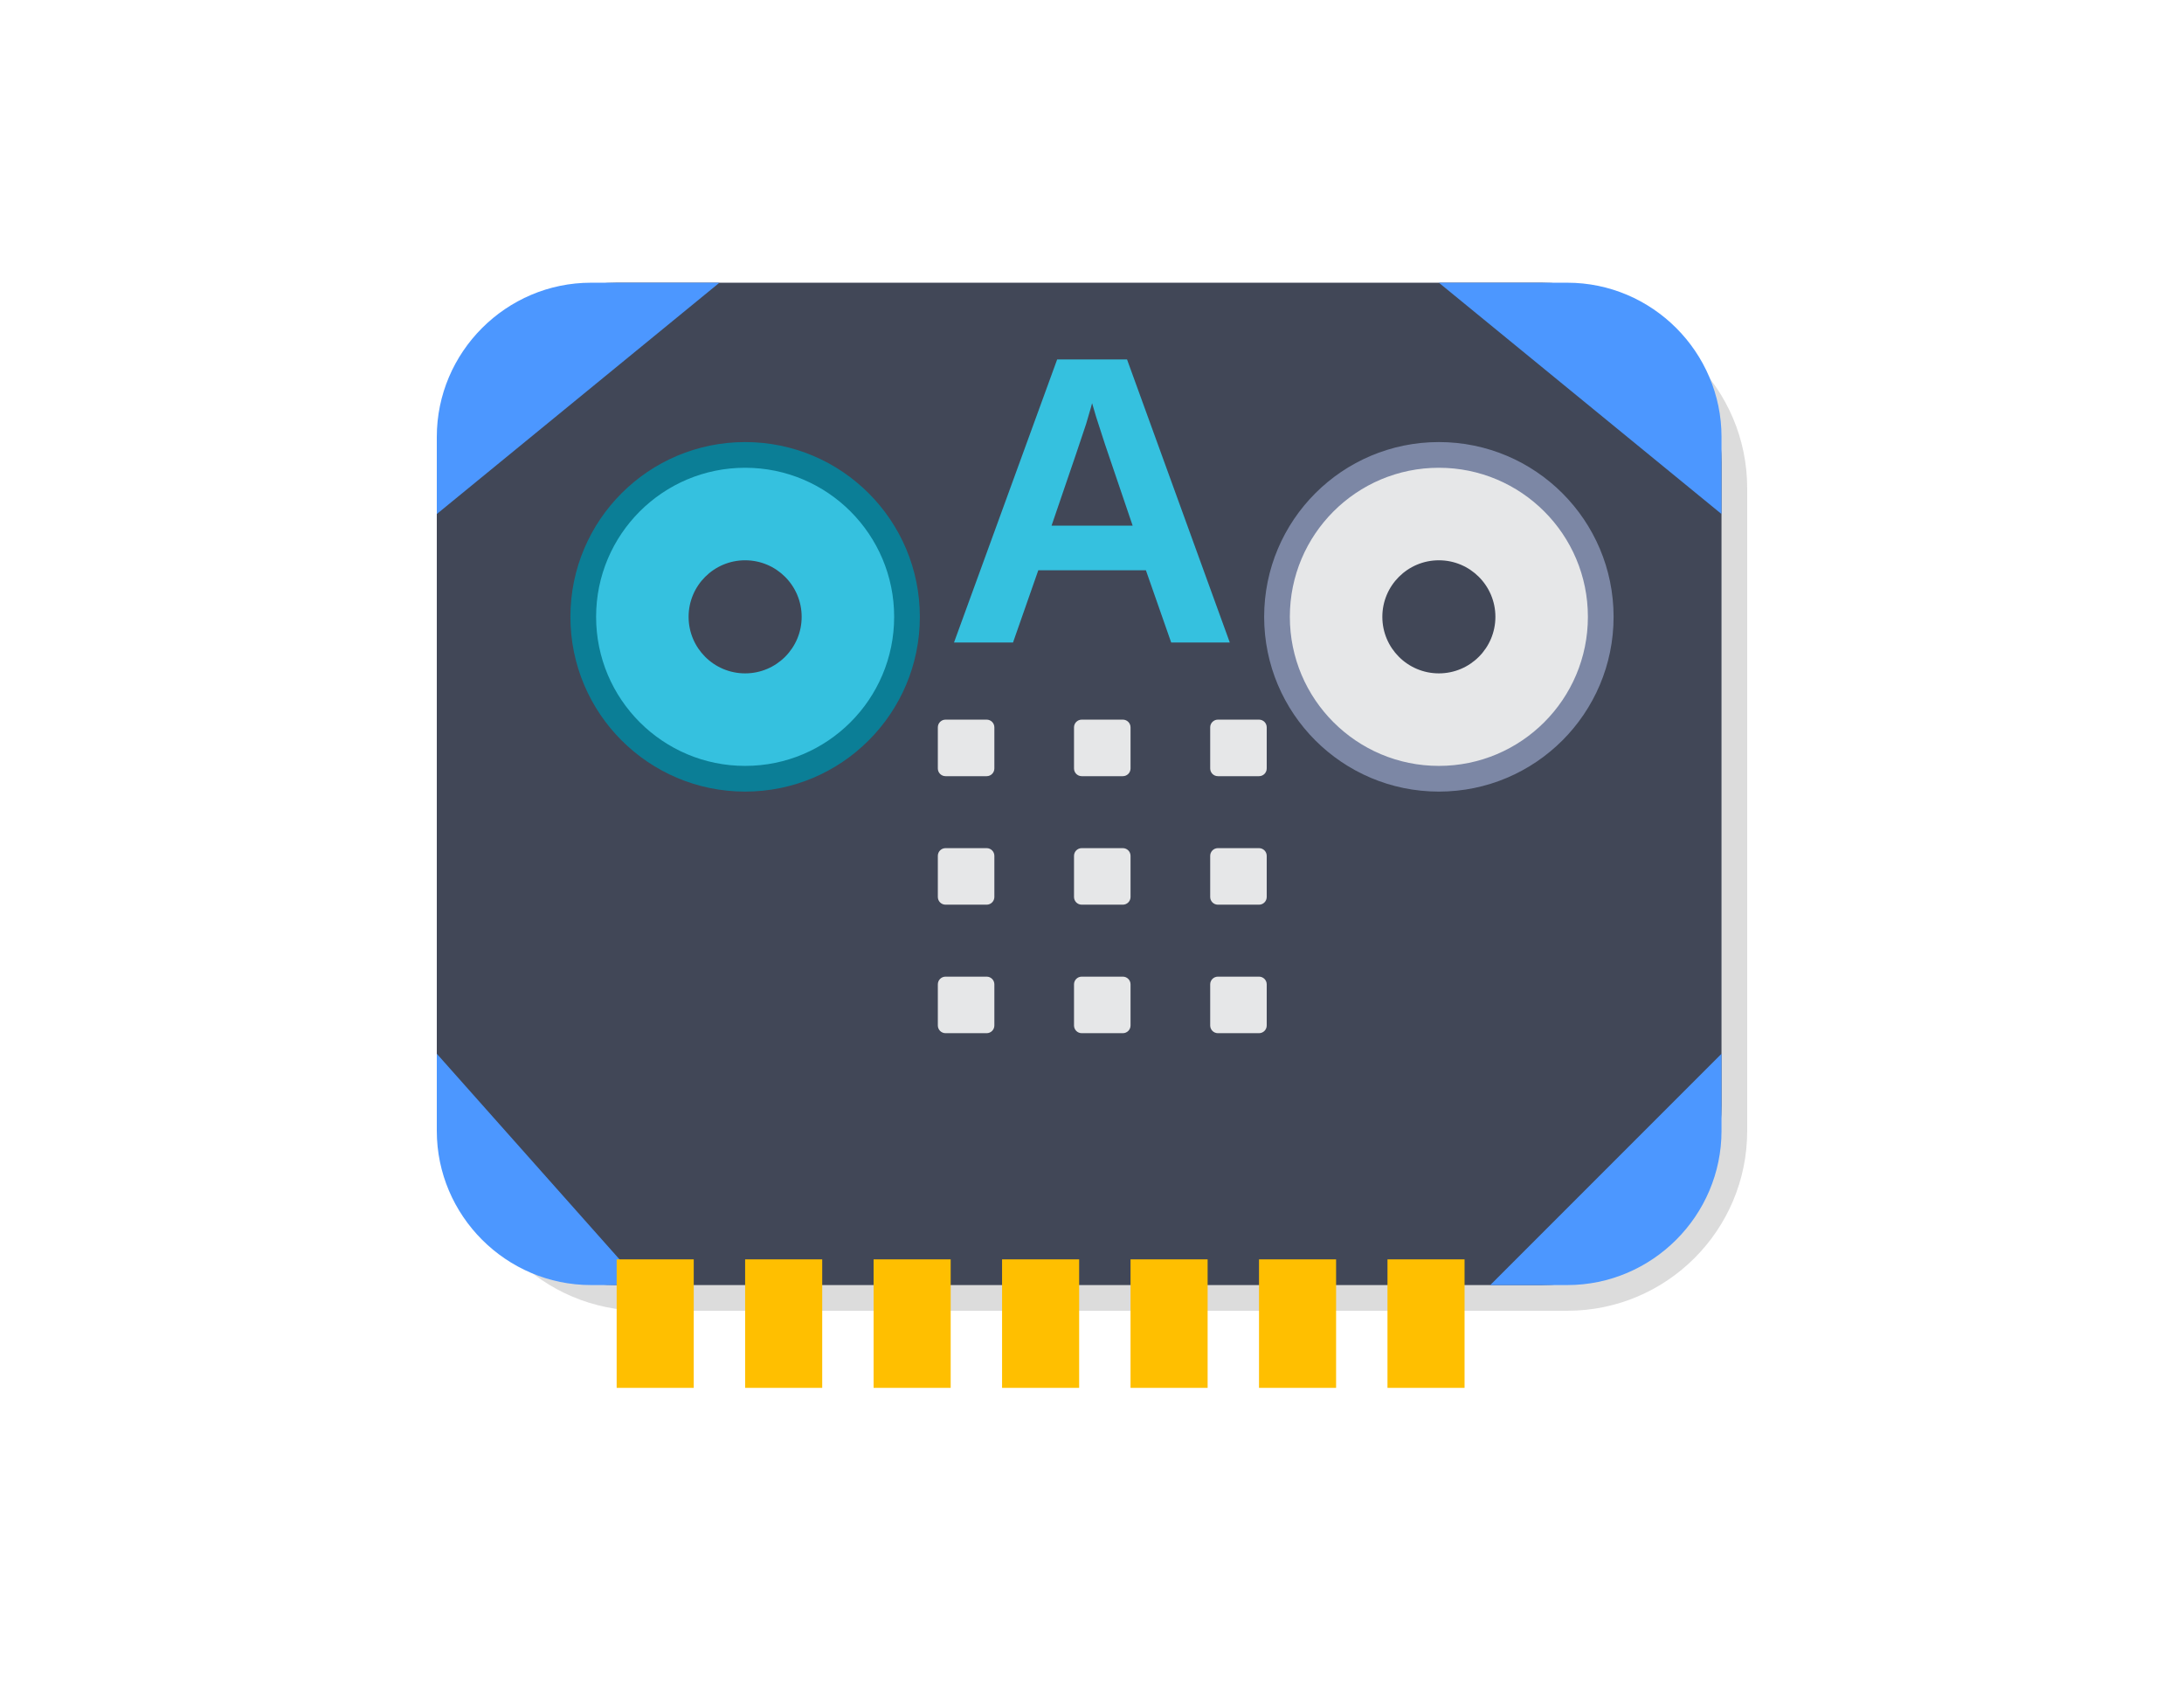
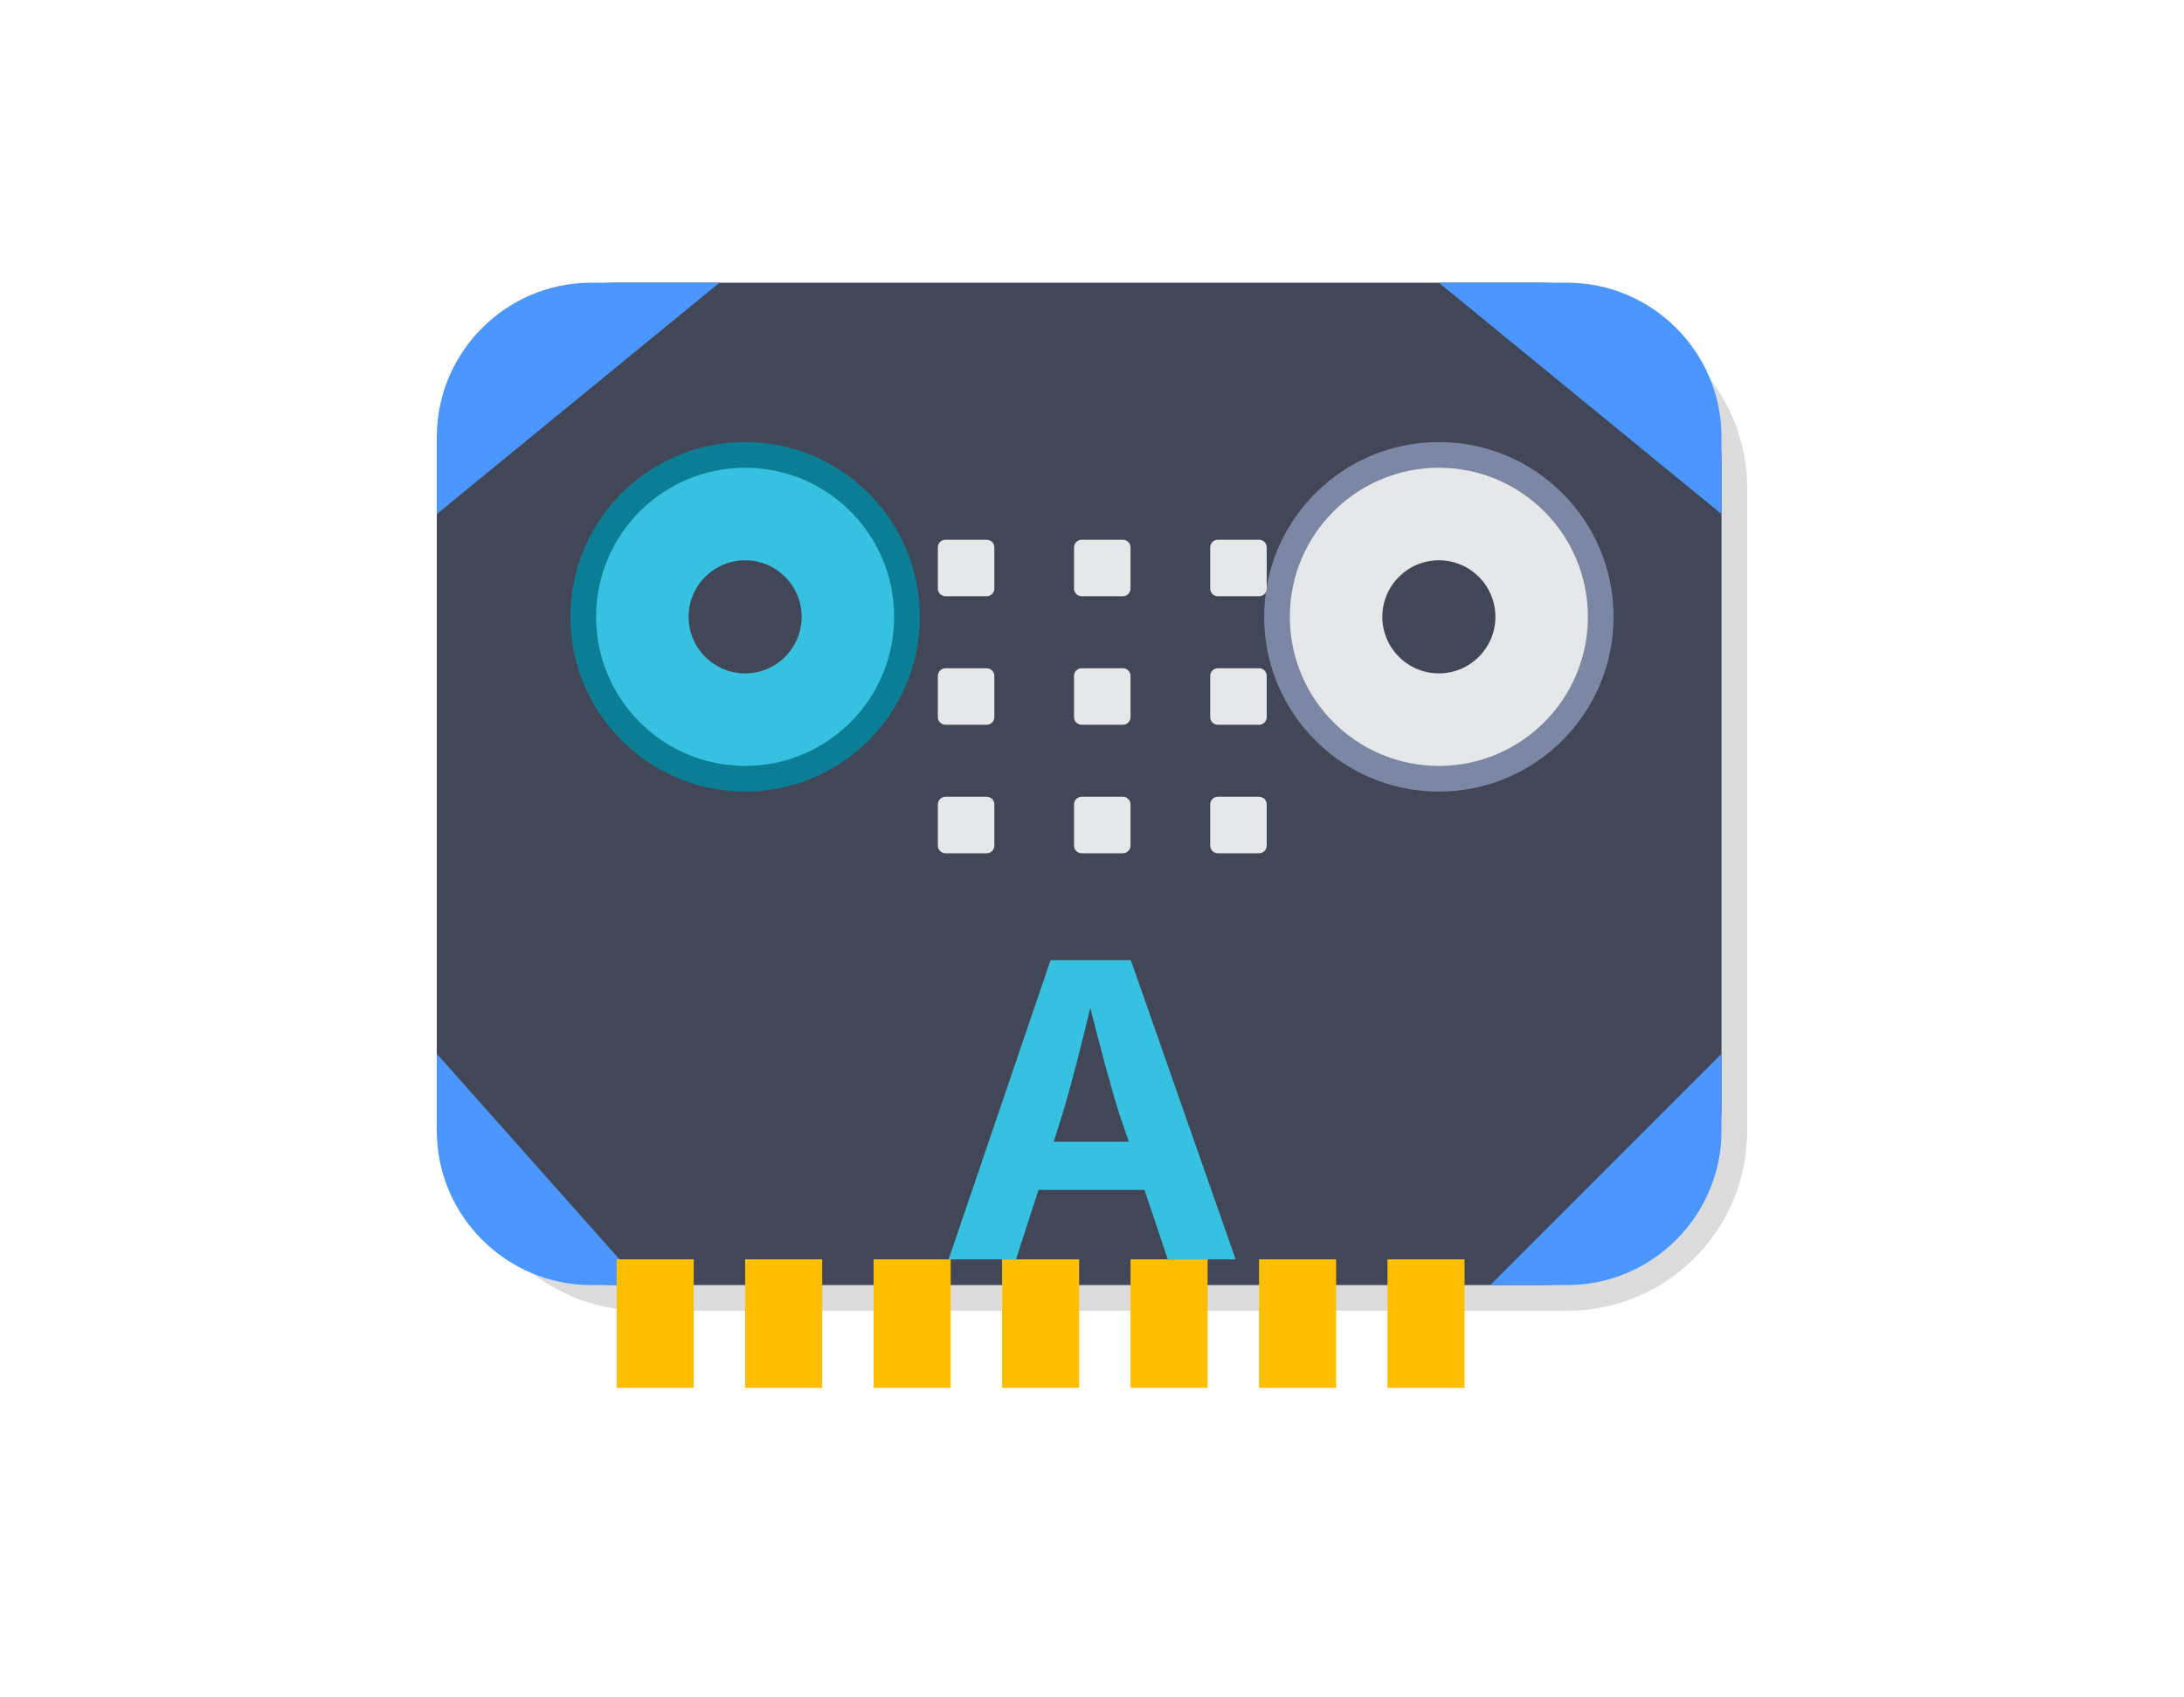
<svg xmlns="http://www.w3.org/2000/svg" width="85" height="66" viewBox="0 0 85 66">
  <rect x="18" y="12" width="50" height="39" rx="7" fill="#231f20" opacity="0.16" />
  <rect x="17" y="11" width="50" height="39" rx="7" fill="#414757" />
  <path d="M17 20v-3c0-3.3 2.7-6 6-6h5z" fill="#4c97ff" />
  <path d="M56 11h5c3.3 0 6 2.7 6 6v3z" fill="#4c97ff" />
  <path d="M17 41l8 9h-2c-3.3 0-6-2.7-6-6z" fill="#4c97ff" />
  <path d="M67 41v3c0 3.3-2.7 6-6 6h-3z" fill="#4c97ff" />
-   <circle cx="29" cy="24" r="6.3" fill="#35c1df" stroke="#0b7e96" />
-   <circle cx="56" cy="24" r="6.3" fill="#e6e7e8" stroke="#7c87a5" />
+   <circle cx="29" cy="24" r="6.3" fill="#35c1df" stroke="#0b7e96" stroke-width="1" />
+   <circle cx="56" cy="24" r="6.3" fill="#e6e7e8" stroke="#7c87a5" stroke-width="1" />
  <circle cx="29" cy="24" r="2.2" fill="#414757" />
  <circle cx="56" cy="24" r="2.2" fill="#414757" />
  <g fill="#e6e7e8">
-     <rect x="36.5" y="28" width="2.2" height="2.2" rx="0.3" />
-     <rect x="41.8" y="28" width="2.2" height="2.2" rx="0.3" />
-     <rect x="47.1" y="28" width="2.2" height="2.2" rx="0.3" />
-     <rect x="36.5" y="33" width="2.2" height="2.2" rx="0.3" />
-     <rect x="41.8" y="33" width="2.2" height="2.2" rx="0.3" />
-     <rect x="47.1" y="33" width="2.2" height="2.2" rx="0.3" />
-     <rect x="36.5" y="38" width="2.2" height="2.2" rx="0.3" />
-     <rect x="41.8" y="38" width="2.2" height="2.2" rx="0.3" />
-     <rect x="47.1" y="38" width="2.2" height="2.2" rx="0.3" />
+     <rect x="36.5" y="21" width="2.2" height="2.2" rx="0.3" />
+     <rect x="41.8" y="21" width="2.2" height="2.2" rx="0.3" />
+     <rect x="47.1" y="21" width="2.2" height="2.2" rx="0.3" />
+     <rect x="36.5" y="26" width="2.2" height="2.2" rx="0.3" />
+     <rect x="41.8" y="26" width="2.2" height="2.2" rx="0.3" />
+     <rect x="47.1" y="26" width="2.2" height="2.2" rx="0.3" />
+     <rect x="36.5" y="31" width="2.2" height="2.2" rx="0.3" />
+     <rect x="41.8" y="31" width="2.2" height="2.2" rx="0.3" />
+     <rect x="47.1" y="31" width="2.2" height="2.2" rx="0.3" />
  </g>
-   <text x="42.5" y="25" text-anchor="middle" font-family="Arial, sans-serif" font-size="16" font-weight="700" fill="#35c1df">A</text>
+   <text x="42.5" y="49" text-anchor="middle" font-family="Inter, Arial, sans-serif" font-size="16" font-weight="700" fill="#35c1df">A</text>
  <g fill="#ffbf00">
    <rect x="24" y="49" width="3" height="5" />
    <rect x="29" y="49" width="3" height="5" />
    <rect x="34" y="49" width="3" height="5" />
    <rect x="39" y="49" width="3" height="5" />
    <rect x="44" y="49" width="3" height="5" />
    <rect x="49" y="49" width="3" height="5" />
    <rect x="54" y="49" width="3" height="5" />
  </g>
</svg>
